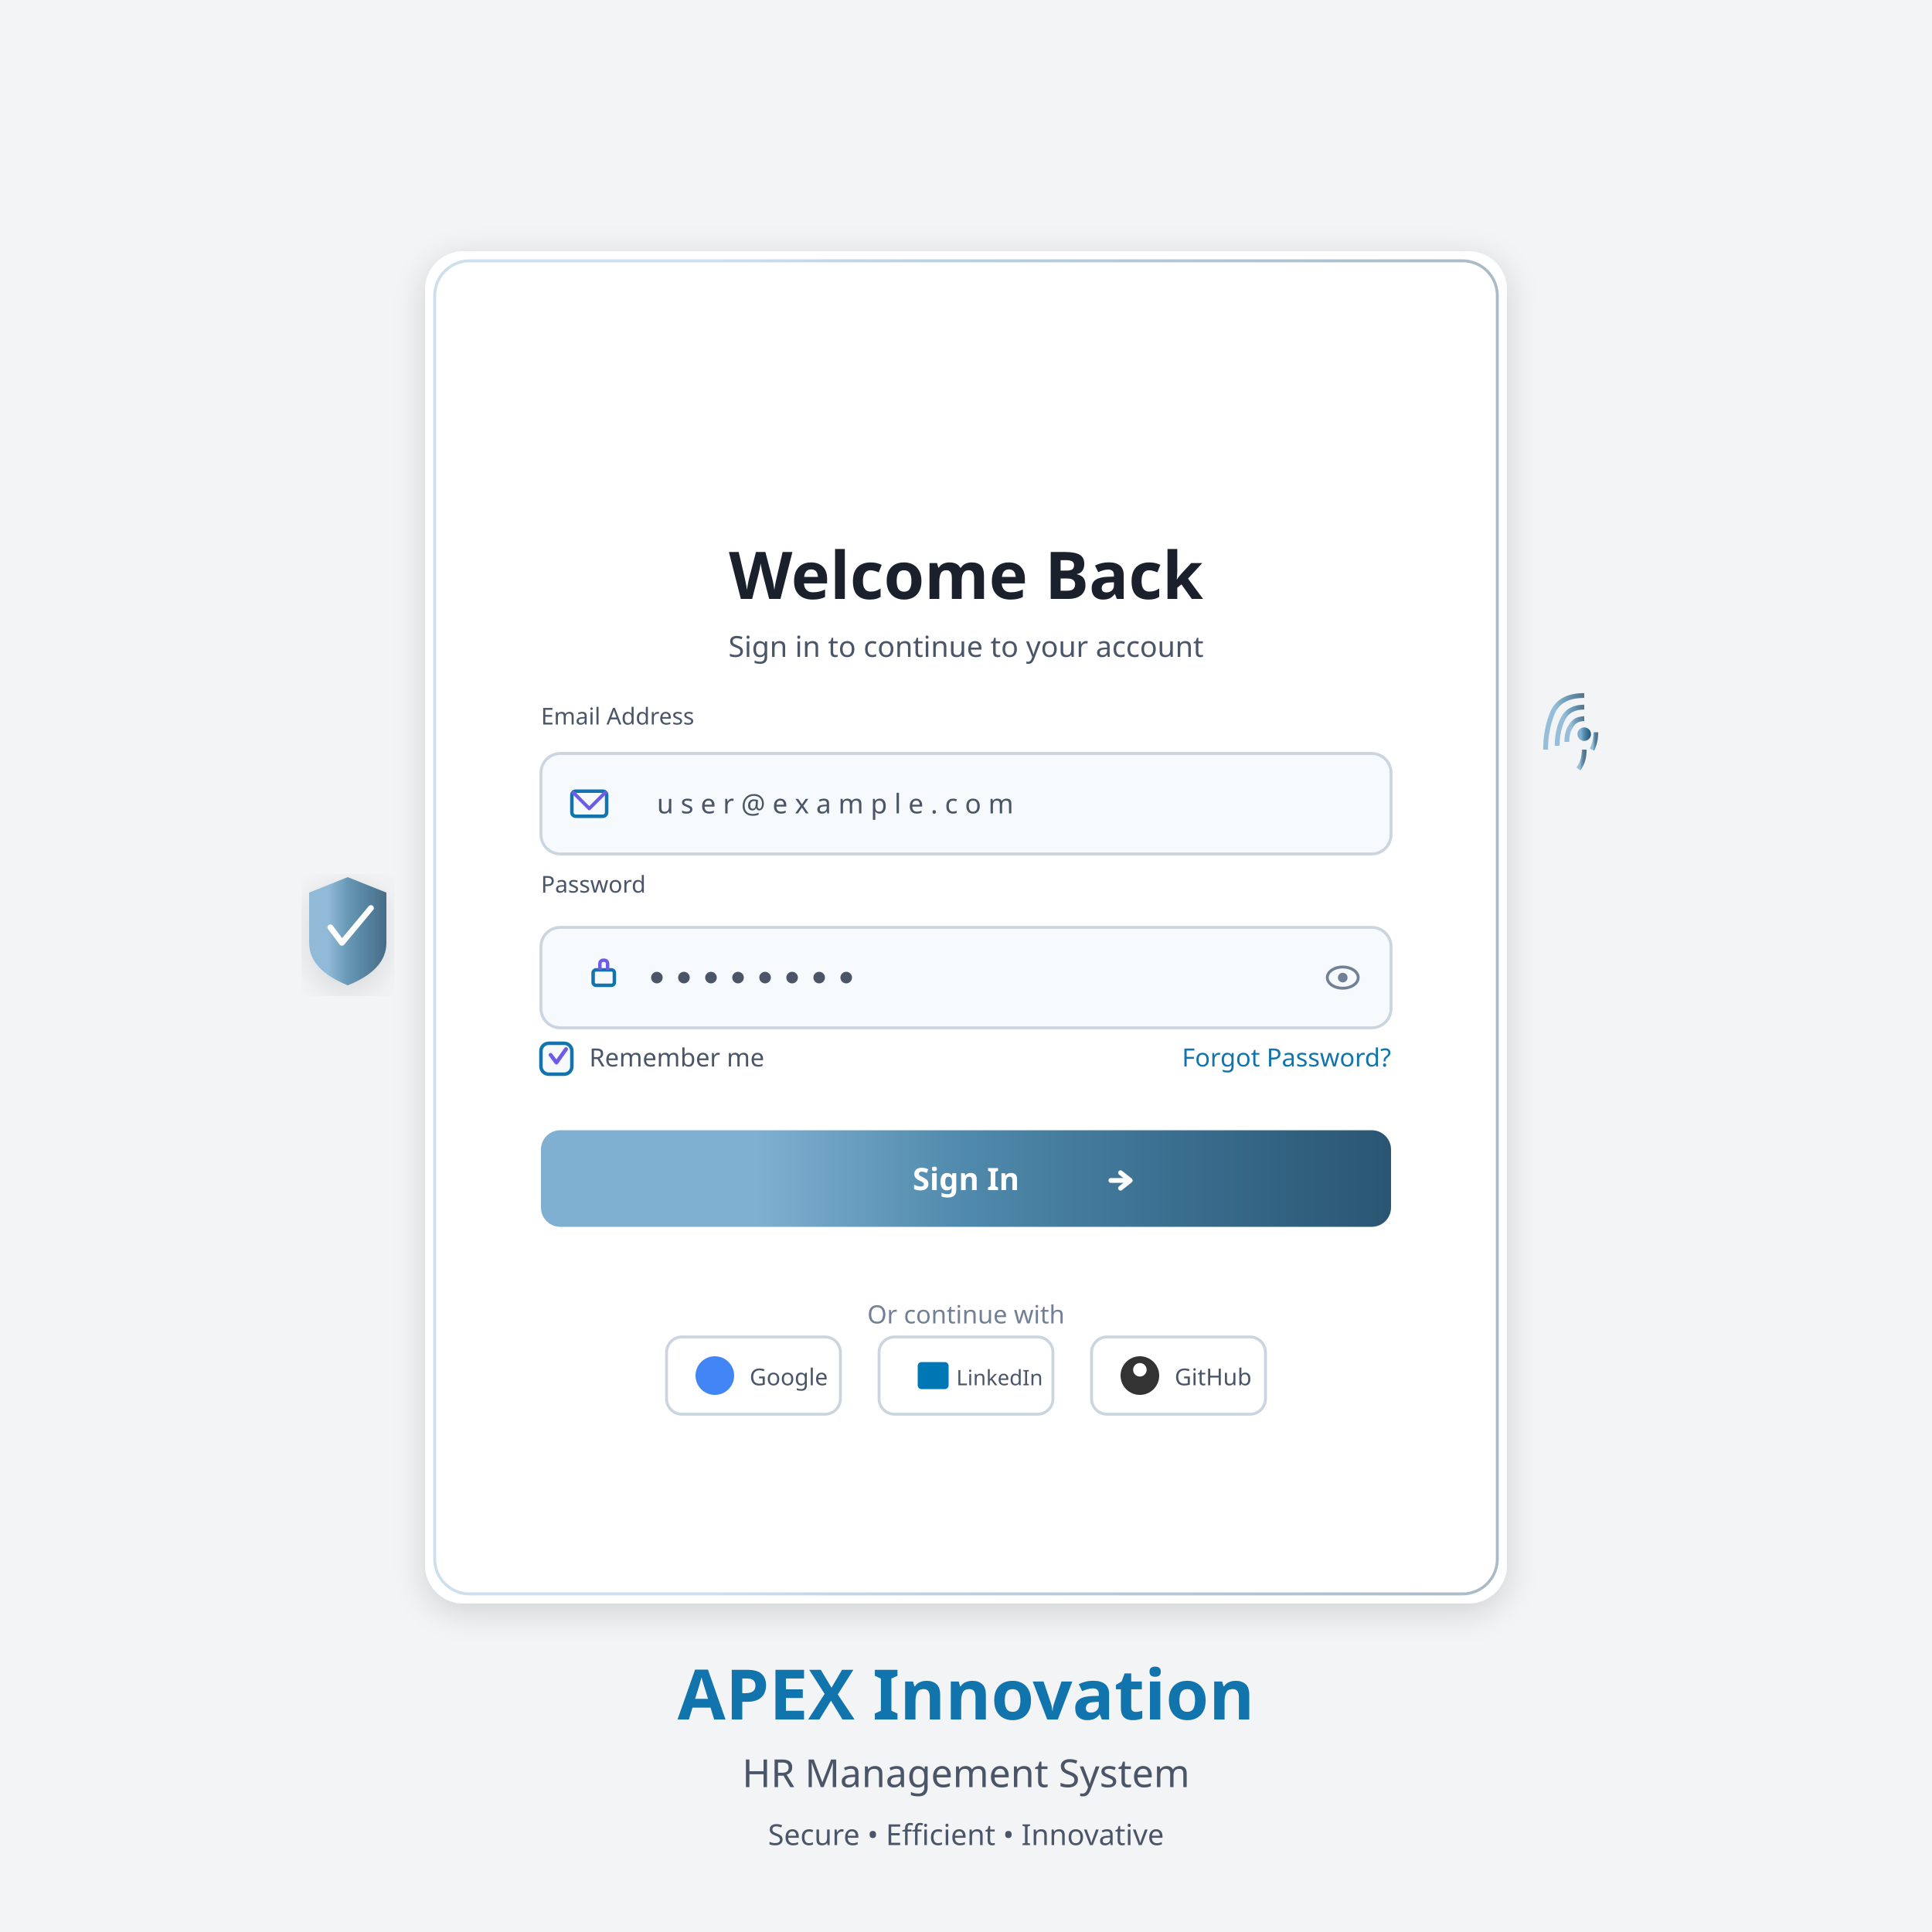
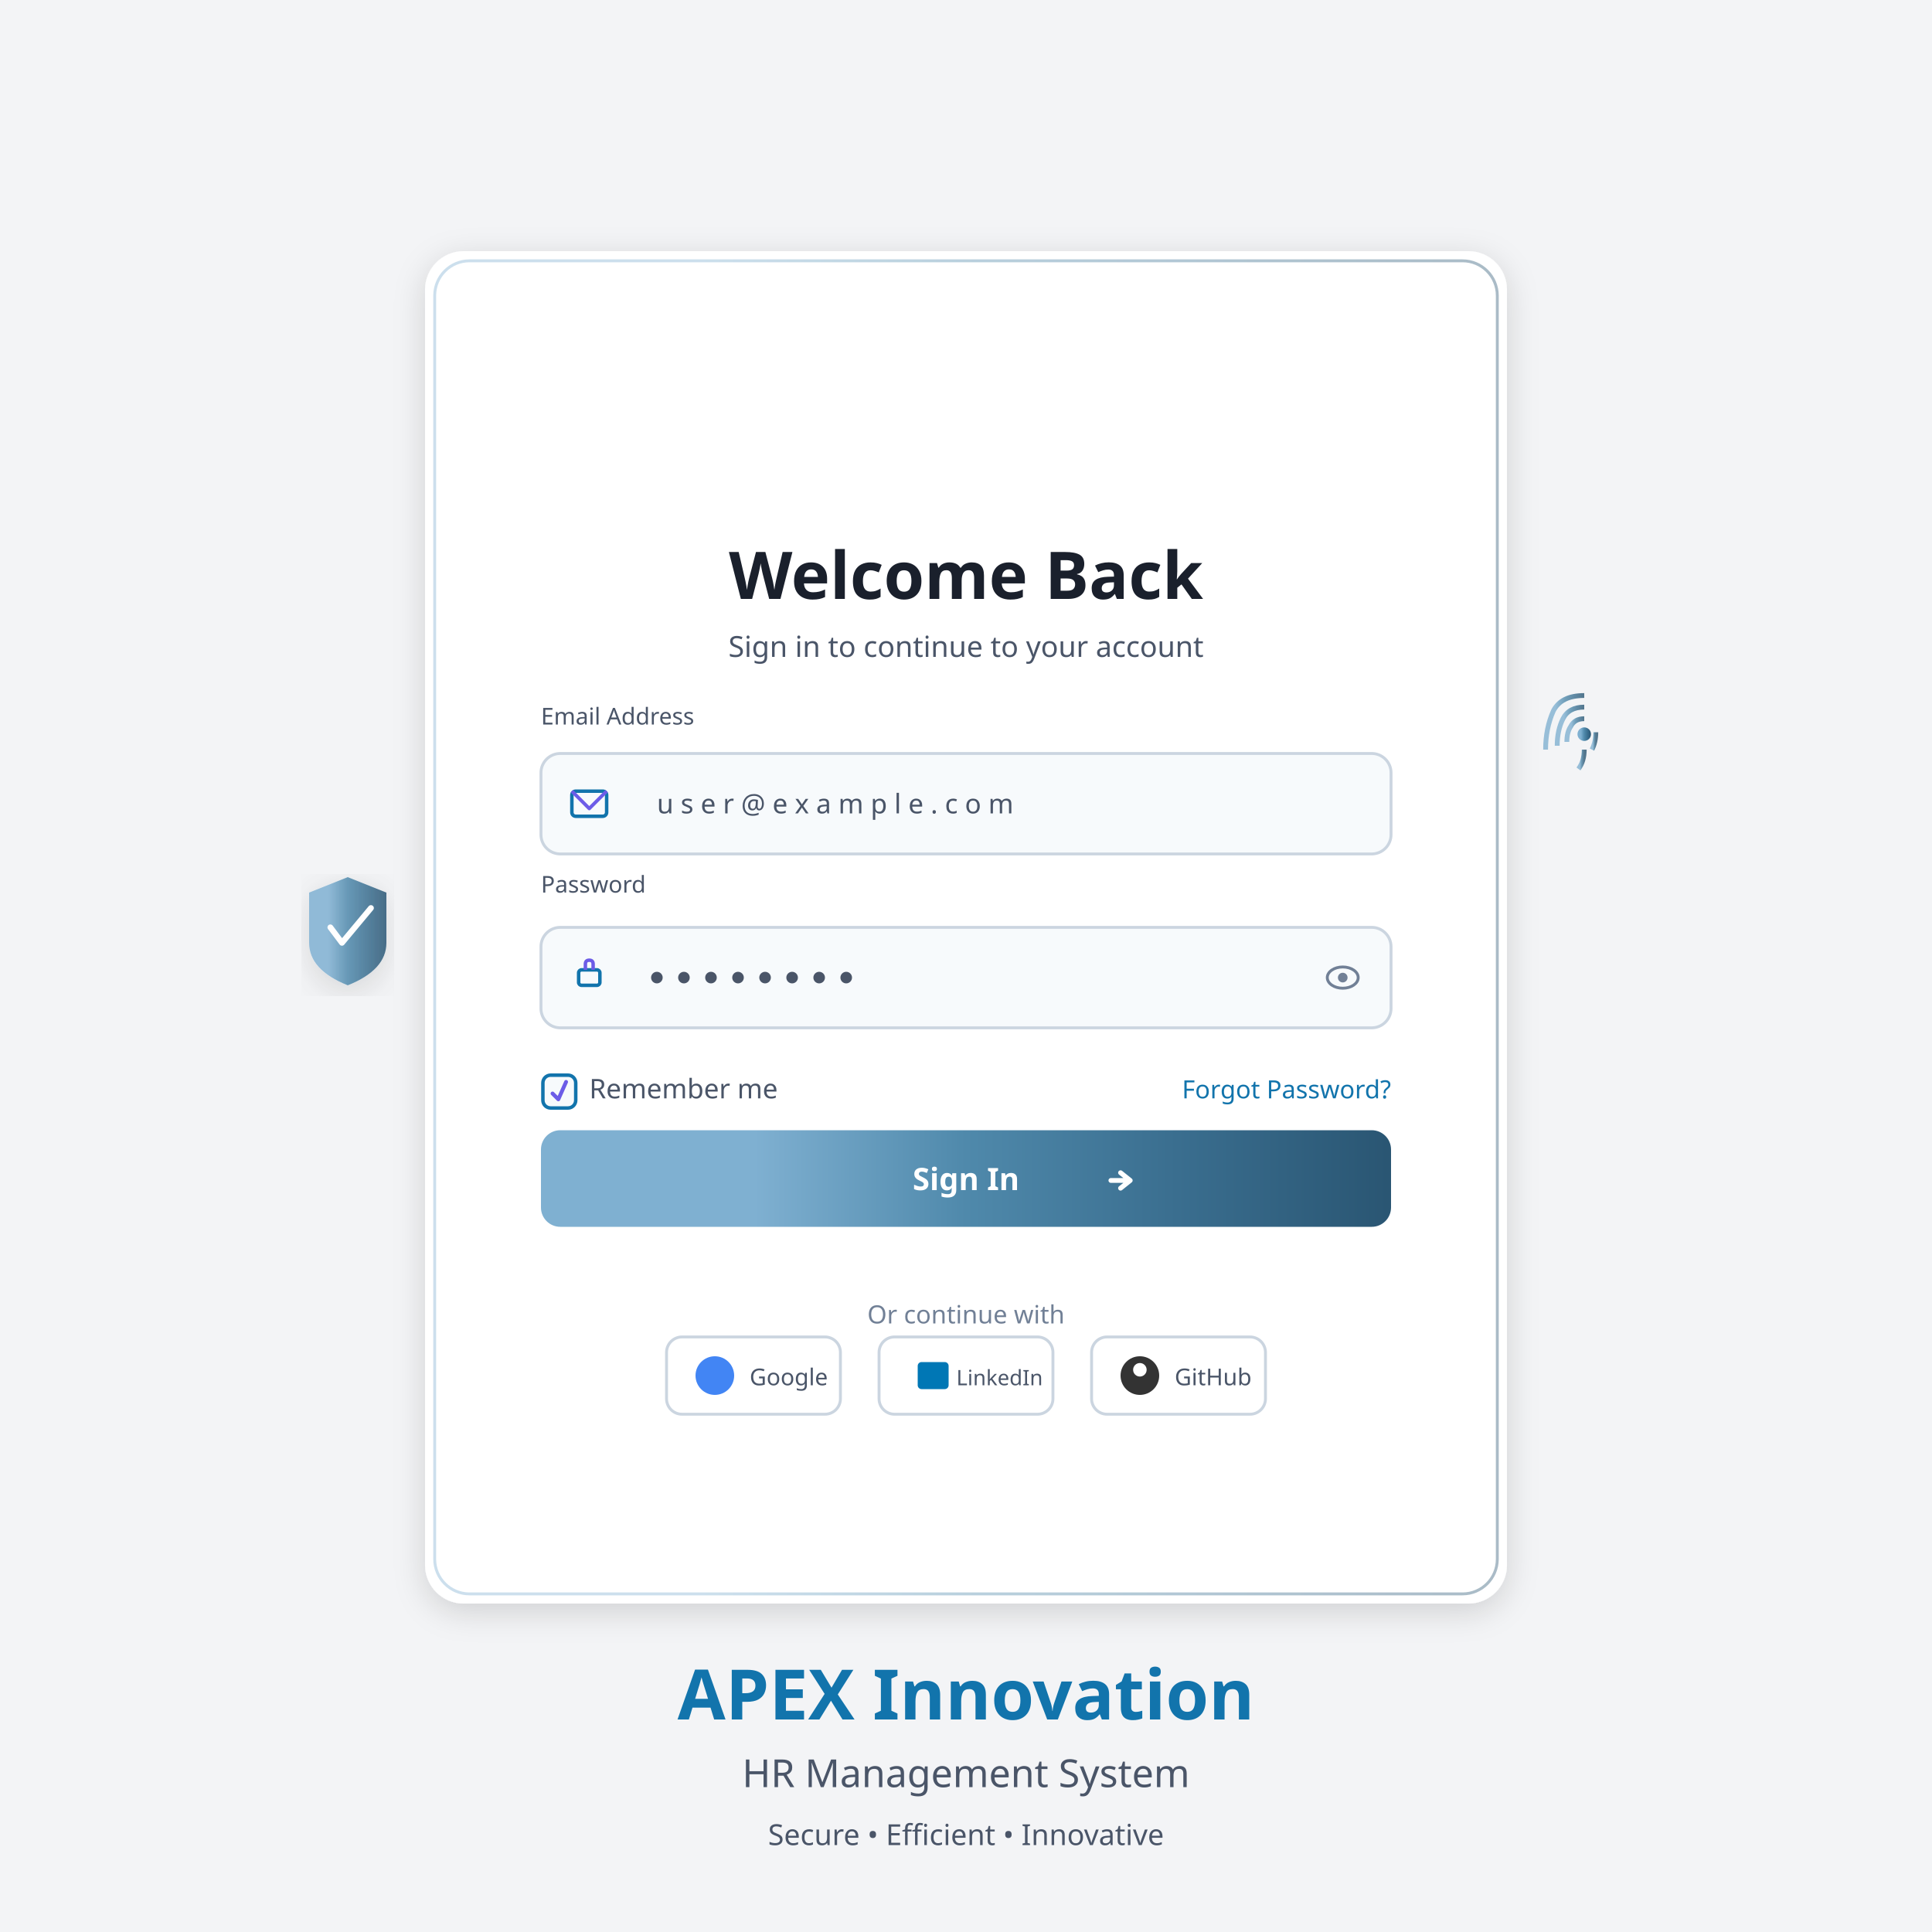
<svg xmlns="http://www.w3.org/2000/svg" viewBox="0 0 1000 1000" preserveAspectRatio="xMidYMid meet">
  <defs>
    <style>
      @keyframes float {
        0%, 100% { transform: translateY(0); }
        50% { transform: translateY(-15px); }
      }
      
      @keyframes fadeIn {
        from { opacity: 0; transform: translateY(20px); }
        to { opacity: 1; transform: translateY(0); }
      }
      
      @keyframes pulse {
        0%, 100% { opacity: 0.4; }
        50% { opacity: 0.8; }
      }
      
      @keyframes glow {
        0%, 100% { filter: drop-shadow(0 0 5px rgba(108, 92, 231, 0.3)); }
        50% { filter: drop-shadow(0 0 15px rgba(108, 92, 231, 0.5)); }
      }
      
      @keyframes slideIn {
        from { transform: translateX(-20px); opacity: 0; }
        to { transform: translateX(0); opacity: 1; }
      }
      
      @keyframes blink {
        0%, 100% { opacity: 1; }
        50% { opacity: 0; }
      }
      
      @keyframes check {
        to { stroke-dashoffset: 0; }
      }
      
      @keyframes typeEmail {
        0% { opacity: 0; }
        2% { opacity: 1; }
        48% { opacity: 1; }
        50% { opacity: 0; }
        100% { opacity: 0; }
      }
      
      @keyframes typePassword {
        0% { opacity: 0; }
        52% { opacity: 0; }
        54% { opacity: 1; }
        98% { opacity: 1; }
        100% { opacity: 0; }
      }
      
      .float { animation: float 3s ease-in-out infinite; }
      .fade-in { animation: fadeIn 0.8s ease-out forwards; }
      .pulse { animation: pulse 2s ease-in-out infinite; }
   
      .slide-in { animation: slideIn 0.6s ease-out forwards; }
      .blink { animation: blink 1s step-end infinite; }
    </style>
    <linearGradient id="grad1Light" x1="0%" y1="0%" x2="100%" y2="0%">
      <stop offset="25%" style="stop-color:#7fb0d1; stop-opacity:1" />
      <stop offset="50%" style="stop-color:#4f89ab; stop-opacity:1" />
      <stop offset="75%" style="stop-color:#3a6e8f; stop-opacity:1" />
      <stop offset="100%" style="stop-color:#2a5673; stop-opacity:1" />
    </linearGradient>
    <linearGradient id="bgGradLight" x1="0%" y1="0%" x2="0%" y2="100%">
      <stop offset="0%" style="stop-color:#f0f4f8;stop-opacity:1" />
      <stop offset="100%" style="stop-color:#f0f4f8;stop-opacity:1" />
    </linearGradient>
    <filter id="glow-filter-light">
      <feGaussianBlur stdDeviation="4" result="coloredBlur" />
      <feMerge>
        <feMergeNode in="coloredBlur" />
        <feMergeNode in="SourceGraphic" />
      </feMerge>
    </filter>
    <filter id="shadowLight">
      <feDropShadow dx="0" dy="4" stdDeviation="8" flood-opacity="0.15" />
    </filter>
  </defs>
  <rect width="1000" height="1000" fill="#f3f4f6" />
  <g transform="translate(500, 480)">
    <rect x="-280" y="-350" width="560" height="700" rx="20" fill="#ffffff" opacity="1" filter="url(#shadowLight)" class="fade-in" />
    <rect x="-275" y="-345" width="550" height="690" rx="18" fill="none" stroke="url(#grad1Light)" stroke-width="1.5" opacity="0.4" />
    <text x="0" y="-170" text-anchor="middle" font-family="'Segoe UI', sans-serif" font-size="34" font-weight="700" fill="#1a202c" class="fade-in" style="animation-delay: 0.3s">
      Welcome Back
    </text>
    <text x="0" y="-140" text-anchor="middle" font-family="'Segoe UI', sans-serif" font-size="15" fill="#4a5568" class="fade-in" style="animation-delay: 0.4s">
      Sign in to continue to your account
    </text>
    <text x="-220" y="-105" font-family="'Segoe UI', sans-serif" font-size="12" font-weight="500" fill="#4a5568" class="fade-in" style="animation-delay: 0.5s">
      Email Address
    </text>
    <g class="slide-in" style="animation-delay: 0.5s">
      <rect x="-220" y="-90" width="440" height="52" rx="10" fill="#f7fafc" stroke="#cbd5e0" stroke-width="1.5" />
      <g transform="translate(-195, -64)">
        <rect x="-9" y="-6.5" width="18" height="13" rx="2" fill="none" stroke="#1274ac" stroke-width="1.8" />
        <path d="M -9,-6.5 L 0,2.5 L 9,-6.5" fill="none" stroke="#6c5ce7" stroke-width="1.8" stroke-linejoin="round" />
      </g>
      <text x="-160" y="-59" font-family="'Segoe UI', sans-serif" font-size="14" fill="#4a5568">
        <tspan style="animation: typeEmail 8s infinite">u</tspan>
        <tspan style="animation: typeEmail 8s 0.1s infinite">s</tspan>
        <tspan style="animation: typeEmail 8s 0.2s infinite">e</tspan>
        <tspan style="animation: typeEmail 8s 0.3s infinite">r</tspan>
        <tspan style="animation: typeEmail 8s 0.4s infinite">@</tspan>
        <tspan style="animation: typeEmail 8s 0.5s infinite">e</tspan>
        <tspan style="animation: typeEmail 8s 0.6s infinite">x</tspan>
        <tspan style="animation: typeEmail 8s 0.7s infinite">a</tspan>
        <tspan style="animation: typeEmail 8s 0.8s infinite">m</tspan>
        <tspan style="animation: typeEmail 8s 0.9s infinite">p</tspan>
        <tspan style="animation: typeEmail 8s 1.0s infinite">l</tspan>
        <tspan style="animation: typeEmail 8s 1.1s infinite">e</tspan>
        <tspan style="animation: typeEmail 8s 1.2s infinite">.</tspan>
        <tspan style="animation: typeEmail 8s 1.3s infinite">c</tspan>
        <tspan style="animation: typeEmail 8s 1.4s infinite">o</tspan>
        <tspan style="animation: typeEmail 8s 1.5s infinite">m</tspan>
      </text>
    </g>
    <text x="-220" y="-18" font-family="'Segoe UI', sans-serif" font-size="12" font-weight="500" fill="#4a5568" class="fade-in" style="animation-delay: 0.6s">
      Password
    </text>
    <g class="slide-in" style="animation-delay: 0.6s">
      <rect x="-220" y="0" width="440" height="52" rx="10" fill="#f7fafc" stroke="#cbd5e0" stroke-width="1.5" />
-       <g transform="translate(-187.5, 26)">
+       <g transform="translate(-195, 26)">
        <rect x="-5.5" y="-4" width="11" height="8" rx="1.5" fill="none" stroke="#1274ac" stroke-width="1.8" />
        <path d="M -2,-4 L -2,-7 Q -2,-9 0,-9 Q 2,-9 2,-7 L 2,-4" stroke="#6c5ce7" stroke-width="1.8" fill="none" />
      </g>
      <circle cx="-160" cy="26" r="3" fill="#4a5568" style="animation: typePassword 8s infinite" />
      <circle cx="-146" cy="26" r="3" fill="#4a5568" style="animation: typePassword 8s 0.15s infinite" />
      <circle cx="-132" cy="26" r="3" fill="#4a5568" style="animation: typePassword 8s 0.3s infinite" />
      <circle cx="-118" cy="26" r="3" fill="#4a5568" style="animation: typePassword 8s 0.45s infinite" />
      <circle cx="-104" cy="26" r="3" fill="#4a5568" style="animation: typePassword 8s 0.6s infinite" />
      <circle cx="-90" cy="26" r="3" fill="#4a5568" style="animation: typePassword 8s 0.75s infinite" />
      <circle cx="-76" cy="26" r="3" fill="#4a5568" style="animation: typePassword 8s 0.9s infinite" />
      <circle cx="-62" cy="26" r="3" fill="#4a5568" style="animation: typePassword 8s 1.05s infinite" />
      <ellipse cx="195" cy="26" rx="8" ry="5.5" fill="none" stroke="#718096" stroke-width="1.5" />
      <circle cx="195" cy="26" r="2.5" fill="#718096" />
    </g>
    <g class="fade-in" style="animation-delay: 0.7s">
-       <rect x="-220" y="60" width="16" height="16" rx="4" fill="#f7fafc" stroke="#1274ac" stroke-width="1.8" />
-       <path d="M -215,66 L -212,70 L -207,63" fill="none" stroke="#6c5ce7" stroke-width="2" stroke-linecap="round" stroke-linejoin="round" />
-       <text x="-195" y="72" font-family="'Segoe UI', sans-serif" font-size="13" fill="#4a5568">
+       <rect x="-219" y="76.5" width="17" height="17" rx="4" fill="#f7fafc" stroke="#1274ac" stroke-width="1.8" />
+       <path d="M -214,86 L -211,89 L -207,80" fill="none" stroke="#6c5ce7" stroke-width="2" stroke-linecap="round" stroke-linejoin="round" />
+       <text x="-195" y="88.5" font-family="'Segoe UI', sans-serif" font-size="14" fill="#4a5568">
        Remember me
      </text>
-       <text x="220" y="72" text-anchor="end" font-family="'Segoe UI', sans-serif" font-size="13" fill="#1274ac" style="cursor: pointer">
+       <text x="220" y="88.5" text-anchor="end" font-family="'Segoe UI', sans-serif" font-size="13" fill="#1274ac" style="cursor: pointer">
        Forgot Password?
      </text>
    </g>
    <g class="fade-in glow" style="animation-delay: 0.8s">
      <rect x="-220" y="105" width="440" height="50" rx="10" fill="url(#grad1Light)" />
      <text x="0" y="136" text-anchor="middle" font-family="'Segoe UI', sans-serif" font-size="16" font-weight="600" fill="white">
        Sign In
      </text>
      <path d="M 75,131 L 85,131 M 80,127 L 85,131 L 80,135" stroke="white" stroke-width="2.5" stroke-linecap="round" stroke-linejoin="round" fill="none" />
    </g>
    <g class="fade-in" style="animation-delay: 0.9s">
      <text x="0" y="205" text-anchor="middle" font-family="'Segoe UI', sans-serif" font-size="13" fill="#718096">
        Or continue with
      </text>
      <g transform="translate(0, 230)">
        <g transform="translate(-110, 0)" style="cursor: pointer">
          <rect x="-45" y="-18" width="90" height="40" rx="8" fill="#ffffff" stroke="#cbd5e0" stroke-width="1.5" />
          <circle cx="-20" cy="2" r="10" fill="#4285f4" />
          <text x="-2" y="7" font-family="'Segoe UI', sans-serif" font-size="12" fill="#4a5568">Google</text>
        </g>
        <g transform="translate(0, 0)" style="cursor: pointer">
          <rect x="-45" y="-18" width="90" height="40" rx="8" fill="#ffffff" stroke="#cbd5e0" stroke-width="1.5" />
          <rect x="-25" y="-5" width="16" height="14" rx="2" fill="#0077b5" />
          <text x="-5" y="7" font-family="'Segoe UI', sans-serif" font-size="11" fill="#4a5568">LinkedIn</text>
        </g>
        <g transform="translate(110, 0)" style="cursor: pointer">
          <rect x="-45" y="-18" width="90" height="40" rx="8" fill="#ffffff" stroke="#cbd5e0" stroke-width="1.5" />
          <circle cx="-20" cy="2" r="10" fill="#333" />
          <circle cx="-20" cy="-1" r="3.5" fill="#fff" />
          <text x="-2" y="7" font-family="'Segoe UI', sans-serif" font-size="12" fill="#4a5568">GitHub</text>
        </g>
      </g>
    </g>
  </g>
  <g transform="translate(180, 480)" class="float">
    <path d="M 0,-26 L 20,-18 L 20,8 Q 20,22 0,30 Q -20,22 -20,8 L -20,-18 Z" fill="url(#grad1Light)" opacity="0.85" filter="url(#shadowLight)" />
    <path d="M -9,0 L -3,8 L 12,-10" fill="none" stroke="white" stroke-width="3" stroke-linecap="round" stroke-linejoin="round" />
  </g>
  <g transform="translate(820, 380)" class="float" style="animation-delay: 0.4s">
    <circle cx="0" cy="0" r="3.5" fill="url(#grad1Light)" />
    <path d="M 0,-20 Q -12,-20 -16,-12 Q -20,-3 -20,8" fill="none" stroke="url(#grad1Light)" stroke-width="2.5" opacity="0.8" />
    <path d="M 0,-14 Q -8,-14 -11,-8 Q -14,-2 -14,6" fill="none" stroke="url(#grad1Light)" stroke-width="2.5" opacity="0.8" />
    <path d="M 0,-8 Q -5,-8 -7,-4 Q -9,-1 -9,4" fill="none" stroke="url(#grad1Light)" stroke-width="2.5" opacity="0.8" />
    <path d="M 6,-1 Q 6,4 4,8" fill="none" stroke="url(#grad1Light)" stroke-width="2.5" opacity="0.8" />
    <path d="M 0,8 Q 0,14 -3,18" fill="none" stroke="url(#grad1Light)" stroke-width="2.5" opacity="0.8" />
  </g>
  <text x="500" y="890" text-anchor="middle" font-family="'Segoe UI', sans-serif" font-size="36" font-weight="700" fill="#1274ac">
      APEX Innovation
    </text>
  <text x="500" y="925" text-anchor="middle" font-family="'Segoe UI', sans-serif" font-size="20" fill="#4a5568" class="fade-in" style="animation-delay: 0.2s">
    HR Management System
  </text>
  <text x="500" y="955" text-anchor="middle" font-family="'Segoe UI', sans-serif" font-size="15" fill="#4a5568" class="fade-in" style="animation-delay: 0.3s">
    Secure • Efficient • Innovative
  </text>
</svg>
